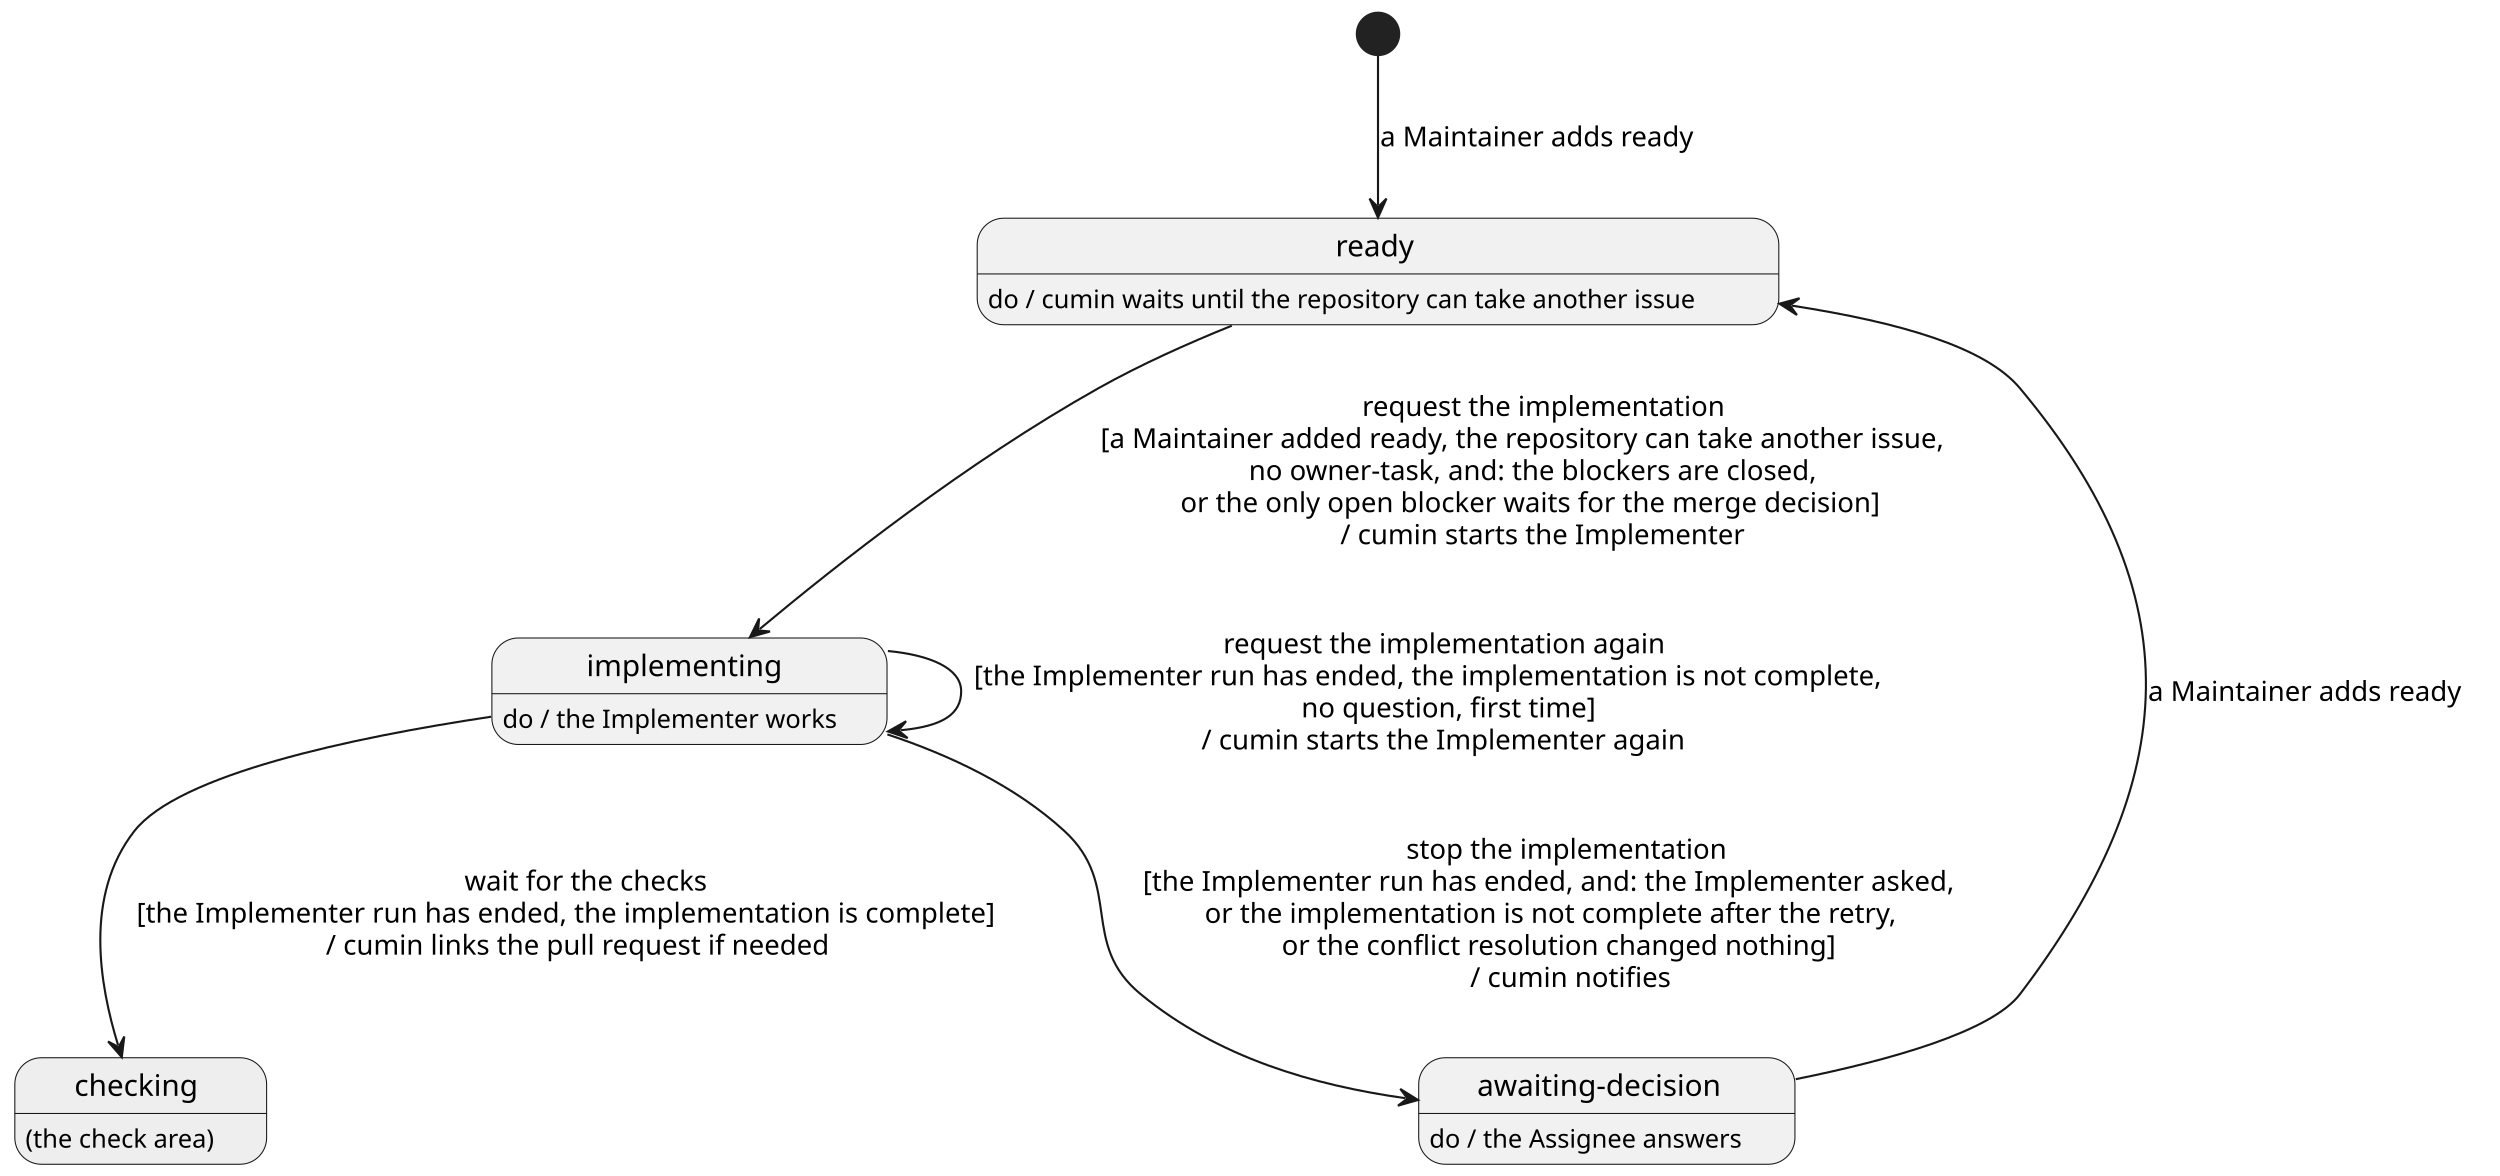
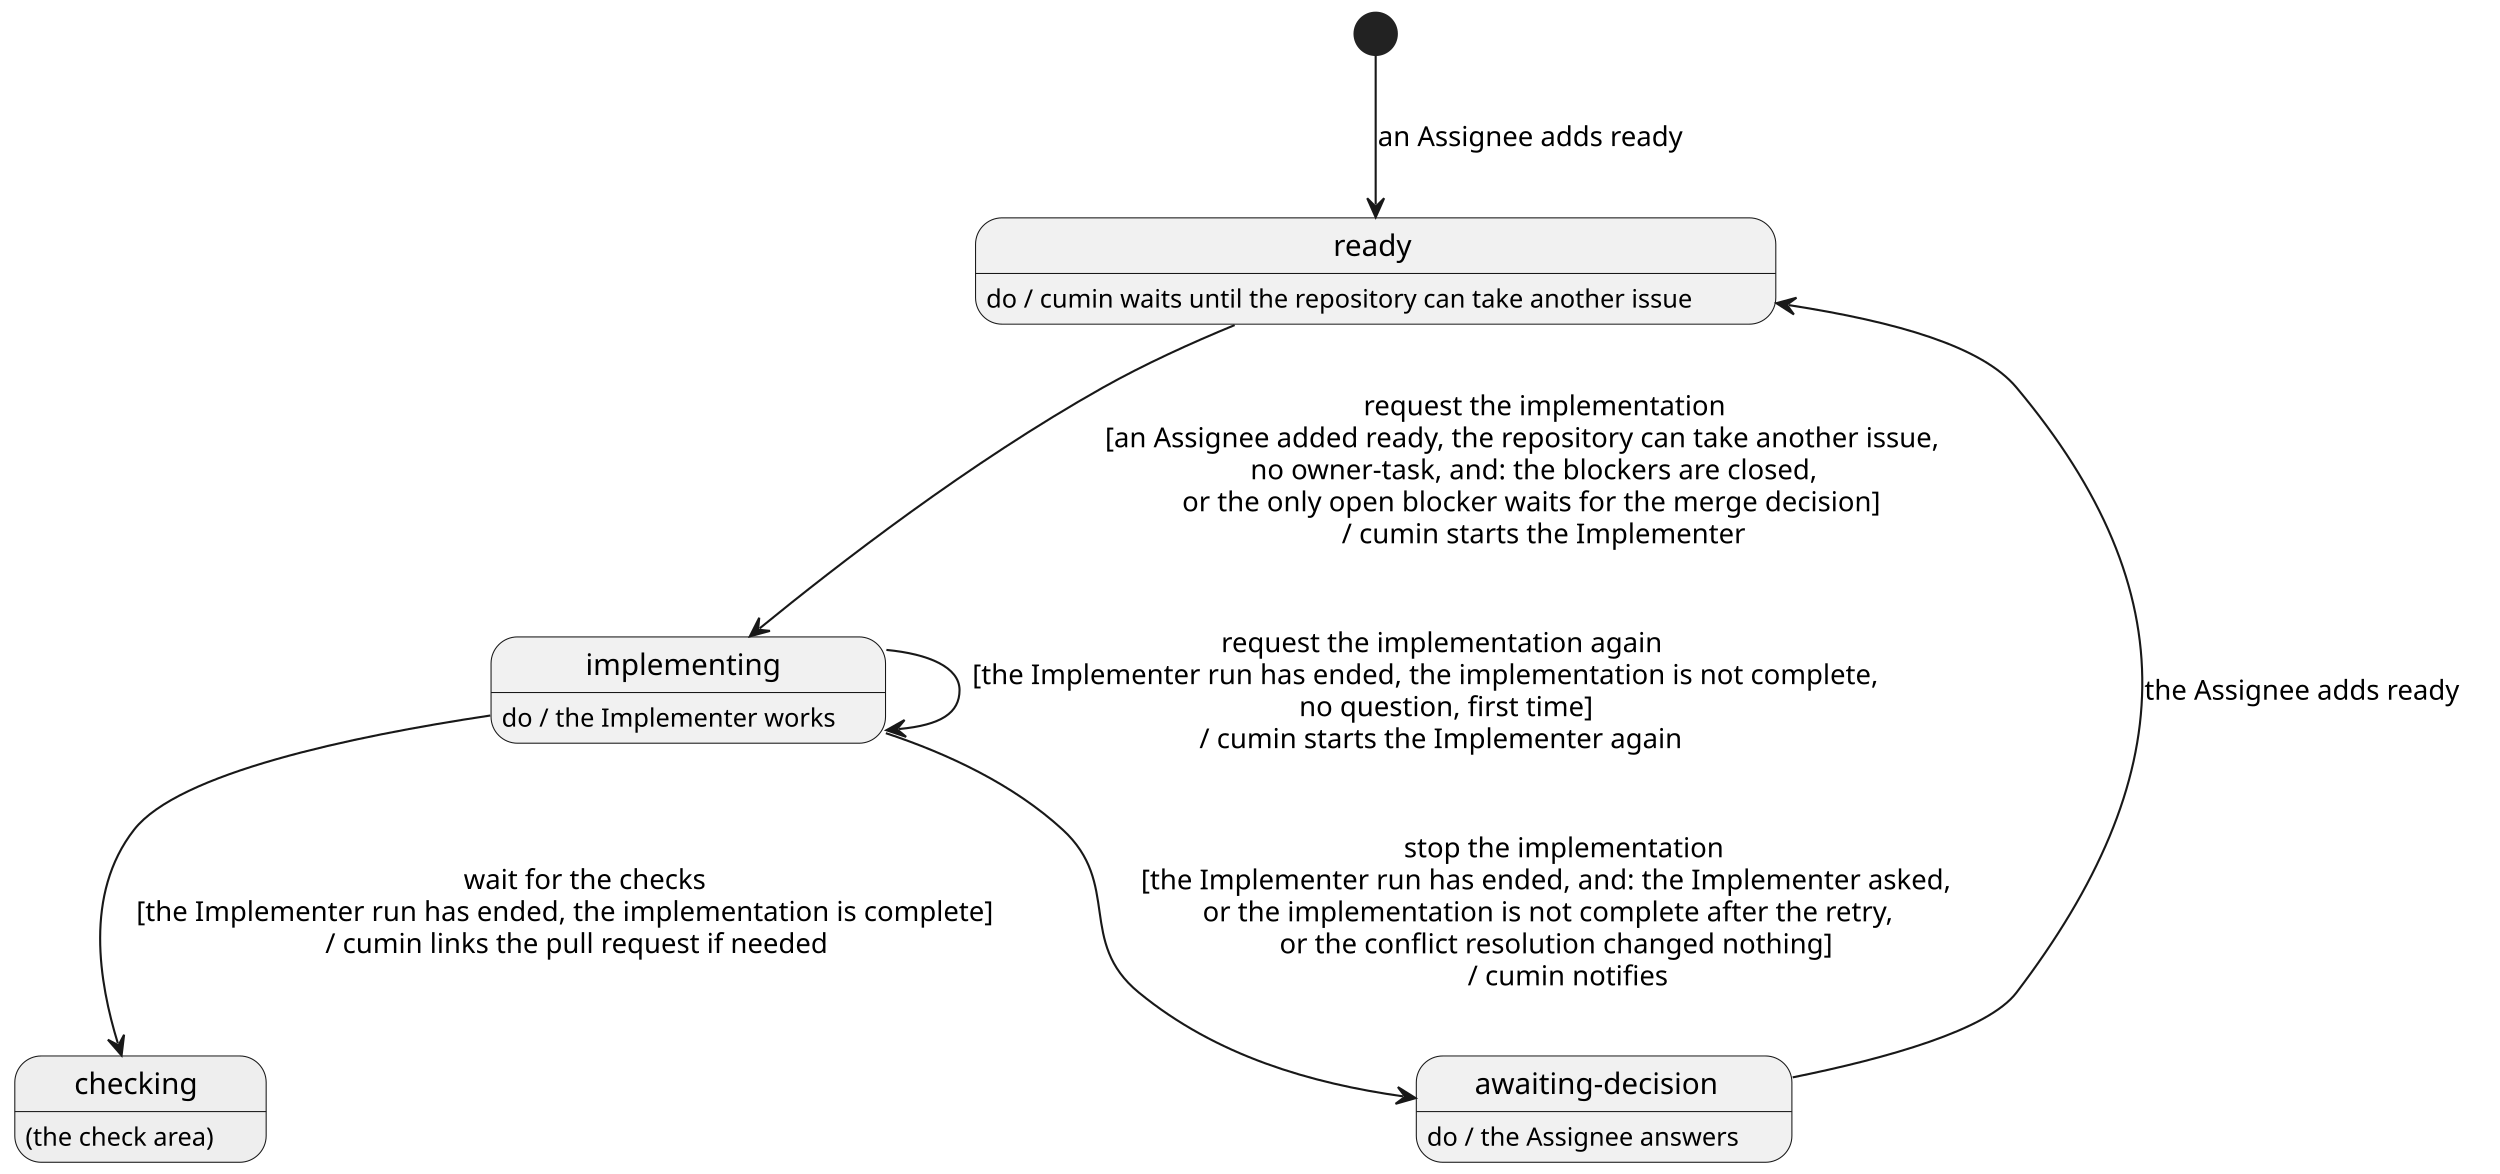
- <svg xmlns="http://www.w3.org/2000/svg" contentStyleType="text/css" data-diagram-type="STATE" height="555px" preserveAspectRatio="none" style="width:1180px;height:555px;background:#FFFFFF;" version="1.1" viewBox="0 0 1180 555" width="1180px" zoomAndPan="magnify">
+ <svg xmlns="http://www.w3.org/2000/svg" contentStyleType="text/css" data-diagram-type="STATE" height="555px" preserveAspectRatio="none" style="width:1182px;height:555px;background:#FFFFFF;" version="1.1" viewBox="0 0 1182 555" width="1182px" zoomAndPan="magnify">
  <defs />
  <g>
    <g id="Ready">
      <rect fill="#F1F1F1" height="50.266" rx="12.5" ry="12.5" style="stroke:#181818;stroke-width:0.5;" width="378.359" x="461.24" y="103" />
      <line style="stroke:#181818;stroke-width:0.5;" x1="461.24" x2="839.599" y1="129.297" y2="129.297" />
      <text fill="#000000" font-family="sans-serif" font-size="14" lengthAdjust="spacing" textLength="40.12" x="630.36" y="120.995">ready</text>
      <text fill="#000000" font-family="sans-serif" font-size="12" lengthAdjust="spacing" textLength="358.359" x="466.24" y="145.435">do / cumin waits until the repository can take another issue</text>
    </g>
    <g id="Implementing">
      <rect fill="#F1F1F1" height="50.266" rx="12.5" ry="12.5" style="stroke:#181818;stroke-width:0.5;" width="186.506" x="232.17" y="301.13" />
      <line style="stroke:#181818;stroke-width:0.5;" x1="232.17" x2="418.676" y1="327.427" y2="327.427" />
      <text fill="#000000" font-family="sans-serif" font-size="14" lengthAdjust="spacing" textLength="97.18" x="276.833" y="319.125">implementing</text>
      <text fill="#000000" font-family="sans-serif" font-size="12" lengthAdjust="spacing" textLength="166.506" x="237.17" y="343.565">do / the Implementer works</text>
    </g>
    <g id="Checking">
      <rect fill="#EEEEEE" height="50.266" rx="12.5" ry="12.5" style="stroke:#181818;stroke-width:0.5;" width="118.842" x="7" y="499.26" />
      <line style="stroke:#181818;stroke-width:0.5;" x1="7" x2="125.842" y1="525.557" y2="525.557" />
      <text fill="#000000" font-family="sans-serif" font-size="14" lengthAdjust="spacing" textLength="62.638" x="35.102" y="517.255">checking</text>
      <text fill="#000000" font-family="sans-serif" font-size="12" lengthAdjust="spacing" textLength="98.842" x="12" y="541.696">(the check area)</text>
    </g>
    <g id="Decision">
      <rect fill="#F1F1F1" height="50.266" rx="12.5" ry="12.5" style="stroke:#181818;stroke-width:0.5;" width="177.582" x="669.63" y="499.26" />
      <line style="stroke:#181818;stroke-width:0.5;" x1="669.63" x2="847.212" y1="525.557" y2="525.557" />
      <text fill="#000000" font-family="sans-serif" font-size="14" lengthAdjust="spacing" textLength="122.397" x="697.222" y="517.255">awaiting-decision</text>
      <text fill="#000000" font-family="sans-serif" font-size="12" lengthAdjust="spacing" textLength="157.582" x="674.63" y="541.696">do / the Assignee answers</text>
    </g>
    <ellipse cx="650.42" cy="16" fill="#222222" rx="10" ry="10" style="stroke:#222222;stroke-width:1;" />
    <g class="link" data-entity-1=".start." data-entity-2="Ready" data-source-line="20" data-uid="lnk3" id="link_.start._Ready">
      <path d="M650.42,26.39 C650.42,43.14 650.42,72.67 650.42,96.73" fill="none" id="*start*-to-Ready" style="stroke:#181818;stroke-width:1;" />
      <polygon fill="#181818" points="650.42,102.73,654.42,93.73,650.42,97.73,646.42,93.73,650.42,102.73" style="stroke:#181818;stroke-width:1;" />
-       <text fill="#000000" font-family="sans-serif" font-size="13" lengthAdjust="spacing" textLength="158.152" x="651.42" y="69.067">a Maintainer adds ready</text>
+       <text fill="#000000" font-family="sans-serif" font-size="13" lengthAdjust="spacing" textLength="155.638" x="651.42" y="69.067">an Assignee adds ready</text>
    </g>
    <g class="link" data-entity-1="Ready" data-entity-2="Implementing" data-source-line="21" data-uid="lnk4" id="link_Ready_Implementing">
-       <path d="M581.43,153.71 C560.68,162.09 538.18,172.17 518.42,183.26 C456.04,218.3 394.965,266.514 358.575,296.904" fill="none" id="Ready-to-Implementing" style="stroke:#181818;stroke-width:1;" />
-       <polygon fill="#181818" points="353.97,300.75,363.442,298.051,357.808,297.545,358.314,291.911,353.97,300.75" style="stroke:#181818;stroke-width:1;" />
-       <text fill="#000000" font-family="sans-serif" font-size="13" lengthAdjust="spacing" textLength="182.305" x="642.914" y="196.327">request the implementation</text>
-       <text fill="#000000" font-family="sans-serif" font-size="13" lengthAdjust="spacing" textLength="429.292" x="519.42" y="211.46">[a Maintainer added ready, the repository can take another issue,</text>
-       <text fill="#000000" font-family="sans-serif" font-size="13" lengthAdjust="spacing" textLength="289.301" x="589.416" y="226.593">no owner-task, and: the blockers are closed,</text>
-       <text fill="#000000" font-family="sans-serif" font-size="13" lengthAdjust="spacing" textLength="353.806" x="557.163" y="241.725">or the only open blocker waits for the merge decision]</text>
-       <text fill="#000000" font-family="sans-serif" font-size="13" lengthAdjust="spacing" textLength="202.897" x="632.618" y="256.858">/ cumin starts the Implementer</text>
+       <path d="M583.74,153.7 C563.28,162.13 541,172.25 521.42,183.26 C458.42,218.68 396.248,266.816 359.178,297.076" fill="none" id="Ready-to-Implementing" style="stroke:#181818;stroke-width:1;" />
+       <polygon fill="#181818" points="354.53,300.87,364.031,298.277,358.403,297.708,358.973,292.08,354.53,300.87" style="stroke:#181818;stroke-width:1;" />
+       <text fill="#000000" font-family="sans-serif" font-size="13" lengthAdjust="spacing" textLength="182.305" x="644.657" y="196.327">request the implementation</text>
+       <text fill="#000000" font-family="sans-serif" font-size="13" lengthAdjust="spacing" textLength="426.778" x="522.42" y="211.46">[an Assignee added ready, the repository can take another issue,</text>
+       <text fill="#000000" font-family="sans-serif" font-size="13" lengthAdjust="spacing" textLength="289.301" x="591.159" y="226.593">no owner-task, and: the blockers are closed,</text>
+       <text fill="#000000" font-family="sans-serif" font-size="13" lengthAdjust="spacing" textLength="353.806" x="558.906" y="241.725">or the only open blocker waits for the merge decision]</text>
+       <text fill="#000000" font-family="sans-serif" font-size="13" lengthAdjust="spacing" textLength="202.897" x="634.361" y="256.858">/ cumin starts the Implementer</text>
    </g>
    <g class="link" data-entity-1="Implementing" data-entity-2="Checking" data-source-line="22" data-uid="lnk5" id="link_Implementing_Checking">
      <path d="M231.83,338.29 C165.35,348.26 84.32,365.55 63.42,392.26 C39.64,422.67 46.91,464.564 55.72,493.274" fill="none" id="Implementing-to-Checking" style="stroke:#181818;stroke-width:1;" />
      <polygon fill="#181818" points="57.48,499.01,58.664,489.233,56.013,494.23,51.016,491.579,57.48,499.01" style="stroke:#181818;stroke-width:1;" />
      <text fill="#000000" font-family="sans-serif" font-size="13" lengthAdjust="spacing" textLength="123.748" x="219.224" y="420.327">wait for the checks</text>
      <text fill="#000000" font-family="sans-serif" font-size="13" lengthAdjust="spacing" textLength="433.354" x="64.42" y="435.46">[the Implementer run has ended, the implementation is complete]</text>
      <text fill="#000000" font-family="sans-serif" font-size="13" lengthAdjust="spacing" textLength="254.649" x="153.773" y="450.592">/ cumin links the pull request if needed</text>
    </g>
    <g class="link" data-entity-1="Implementing" data-entity-2="Implementing" data-source-line="23" data-uid="lnk6" id="link_Implementing_Implementing">
      <path d="M419.09,307.28 C439.15,309.17 453.67,315.5 453.67,326.26 C453.67,337.03 445.123,342.797 425.063,344.687" fill="none" id="Implementing-to-Implementing" style="stroke:#181818;stroke-width:1;" />
      <polygon fill="#181818" points="419.09,345.25,428.425,348.388,424.068,344.781,427.675,340.423,419.09,345.25" style="stroke:#181818;stroke-width:1;" />
      <text fill="#000000" font-family="sans-serif" font-size="13" lengthAdjust="spacing" textLength="222.473" x="577.352" y="308.327">request the implementation again</text>
      <text fill="#000000" font-family="sans-serif" font-size="13" lengthAdjust="spacing" textLength="457.837" x="459.67" y="323.46">[the Implementer run has ended, the implementation is not complete,</text>
      <text fill="#000000" font-family="sans-serif" font-size="13" lengthAdjust="spacing" textLength="148.732" x="614.223" y="338.592">no question, first time]</text>
      <text fill="#000000" font-family="sans-serif" font-size="13" lengthAdjust="spacing" textLength="243.065" x="567.057" y="353.725">/ cumin starts the Implementer again</text>
    </g>
    <g class="link" data-entity-1="Implementing" data-entity-2="Decision" data-source-line="24" data-uid="lnk7" id="link_Implementing_Decision">
      <path d="M418.83,346.64 C448.27,356.41 479.15,370.9 502.42,392.26 C530.25,417.81 509.22,445.29 538.42,469.26 C574.98,499.28 619.789,512.201 663.339,518.351" fill="none" id="Implementing-to-Decision" style="stroke:#181818;stroke-width:1;" />
      <polygon fill="#181818" points="669.28,519.19,660.928,513.971,664.329,518.491,659.809,521.892,669.28,519.19" style="stroke:#181818;stroke-width:1;" />
      <text fill="#000000" font-family="sans-serif" font-size="13" lengthAdjust="spacing" textLength="160.678" x="663.761" y="405.327">stop the implementation</text>
      <text fill="#000000" font-family="sans-serif" font-size="13" lengthAdjust="spacing" textLength="409.36" x="539.42" y="420.46">[the Implementer run has ended, and: the Implementer asked,</text>
      <text fill="#000000" font-family="sans-serif" font-size="13" lengthAdjust="spacing" textLength="351.019" x="568.591" y="435.592">or the implementation is not complete after the retry,</text>
      <text fill="#000000" font-family="sans-serif" font-size="13" lengthAdjust="spacing" textLength="278.3" x="604.95" y="450.725">or the conflict resolution changed nothing]</text>
      <text fill="#000000" font-family="sans-serif" font-size="13" lengthAdjust="spacing" textLength="100.407" x="693.897" y="465.858">/ cumin notifies</text>
    </g>
    <g class="link" data-entity-1="Decision" data-entity-2="Ready" data-source-line="25" data-uid="lnk8" id="link_Decision_Ready">
      <path d="M847.58,509.38 C892.39,500.33 940,486.92 953.42,469.26 C1030.35,368.07 1035.02,280.73 953.42,183.26 C937.13,163.8 897.129,152.253 845.809,144.263" fill="none" id="Decision-to-Ready" style="stroke:#181818;stroke-width:1;" />
      <polygon fill="#181818" points="839.88,143.34,848.158,148.677,844.821,144.109,849.388,140.772,839.88,143.34" style="stroke:#181818;stroke-width:1;" />
-       <text fill="#000000" font-family="sans-serif" font-size="13" lengthAdjust="spacing" textLength="158.152" x="1013.88" y="330.827">a Maintainer adds ready</text>
+       <text fill="#000000" font-family="sans-serif" font-size="13" lengthAdjust="spacing" textLength="160.767" x="1013.88" y="330.827">the Assignee adds ready</text>
    </g>
  </g>
</svg>
